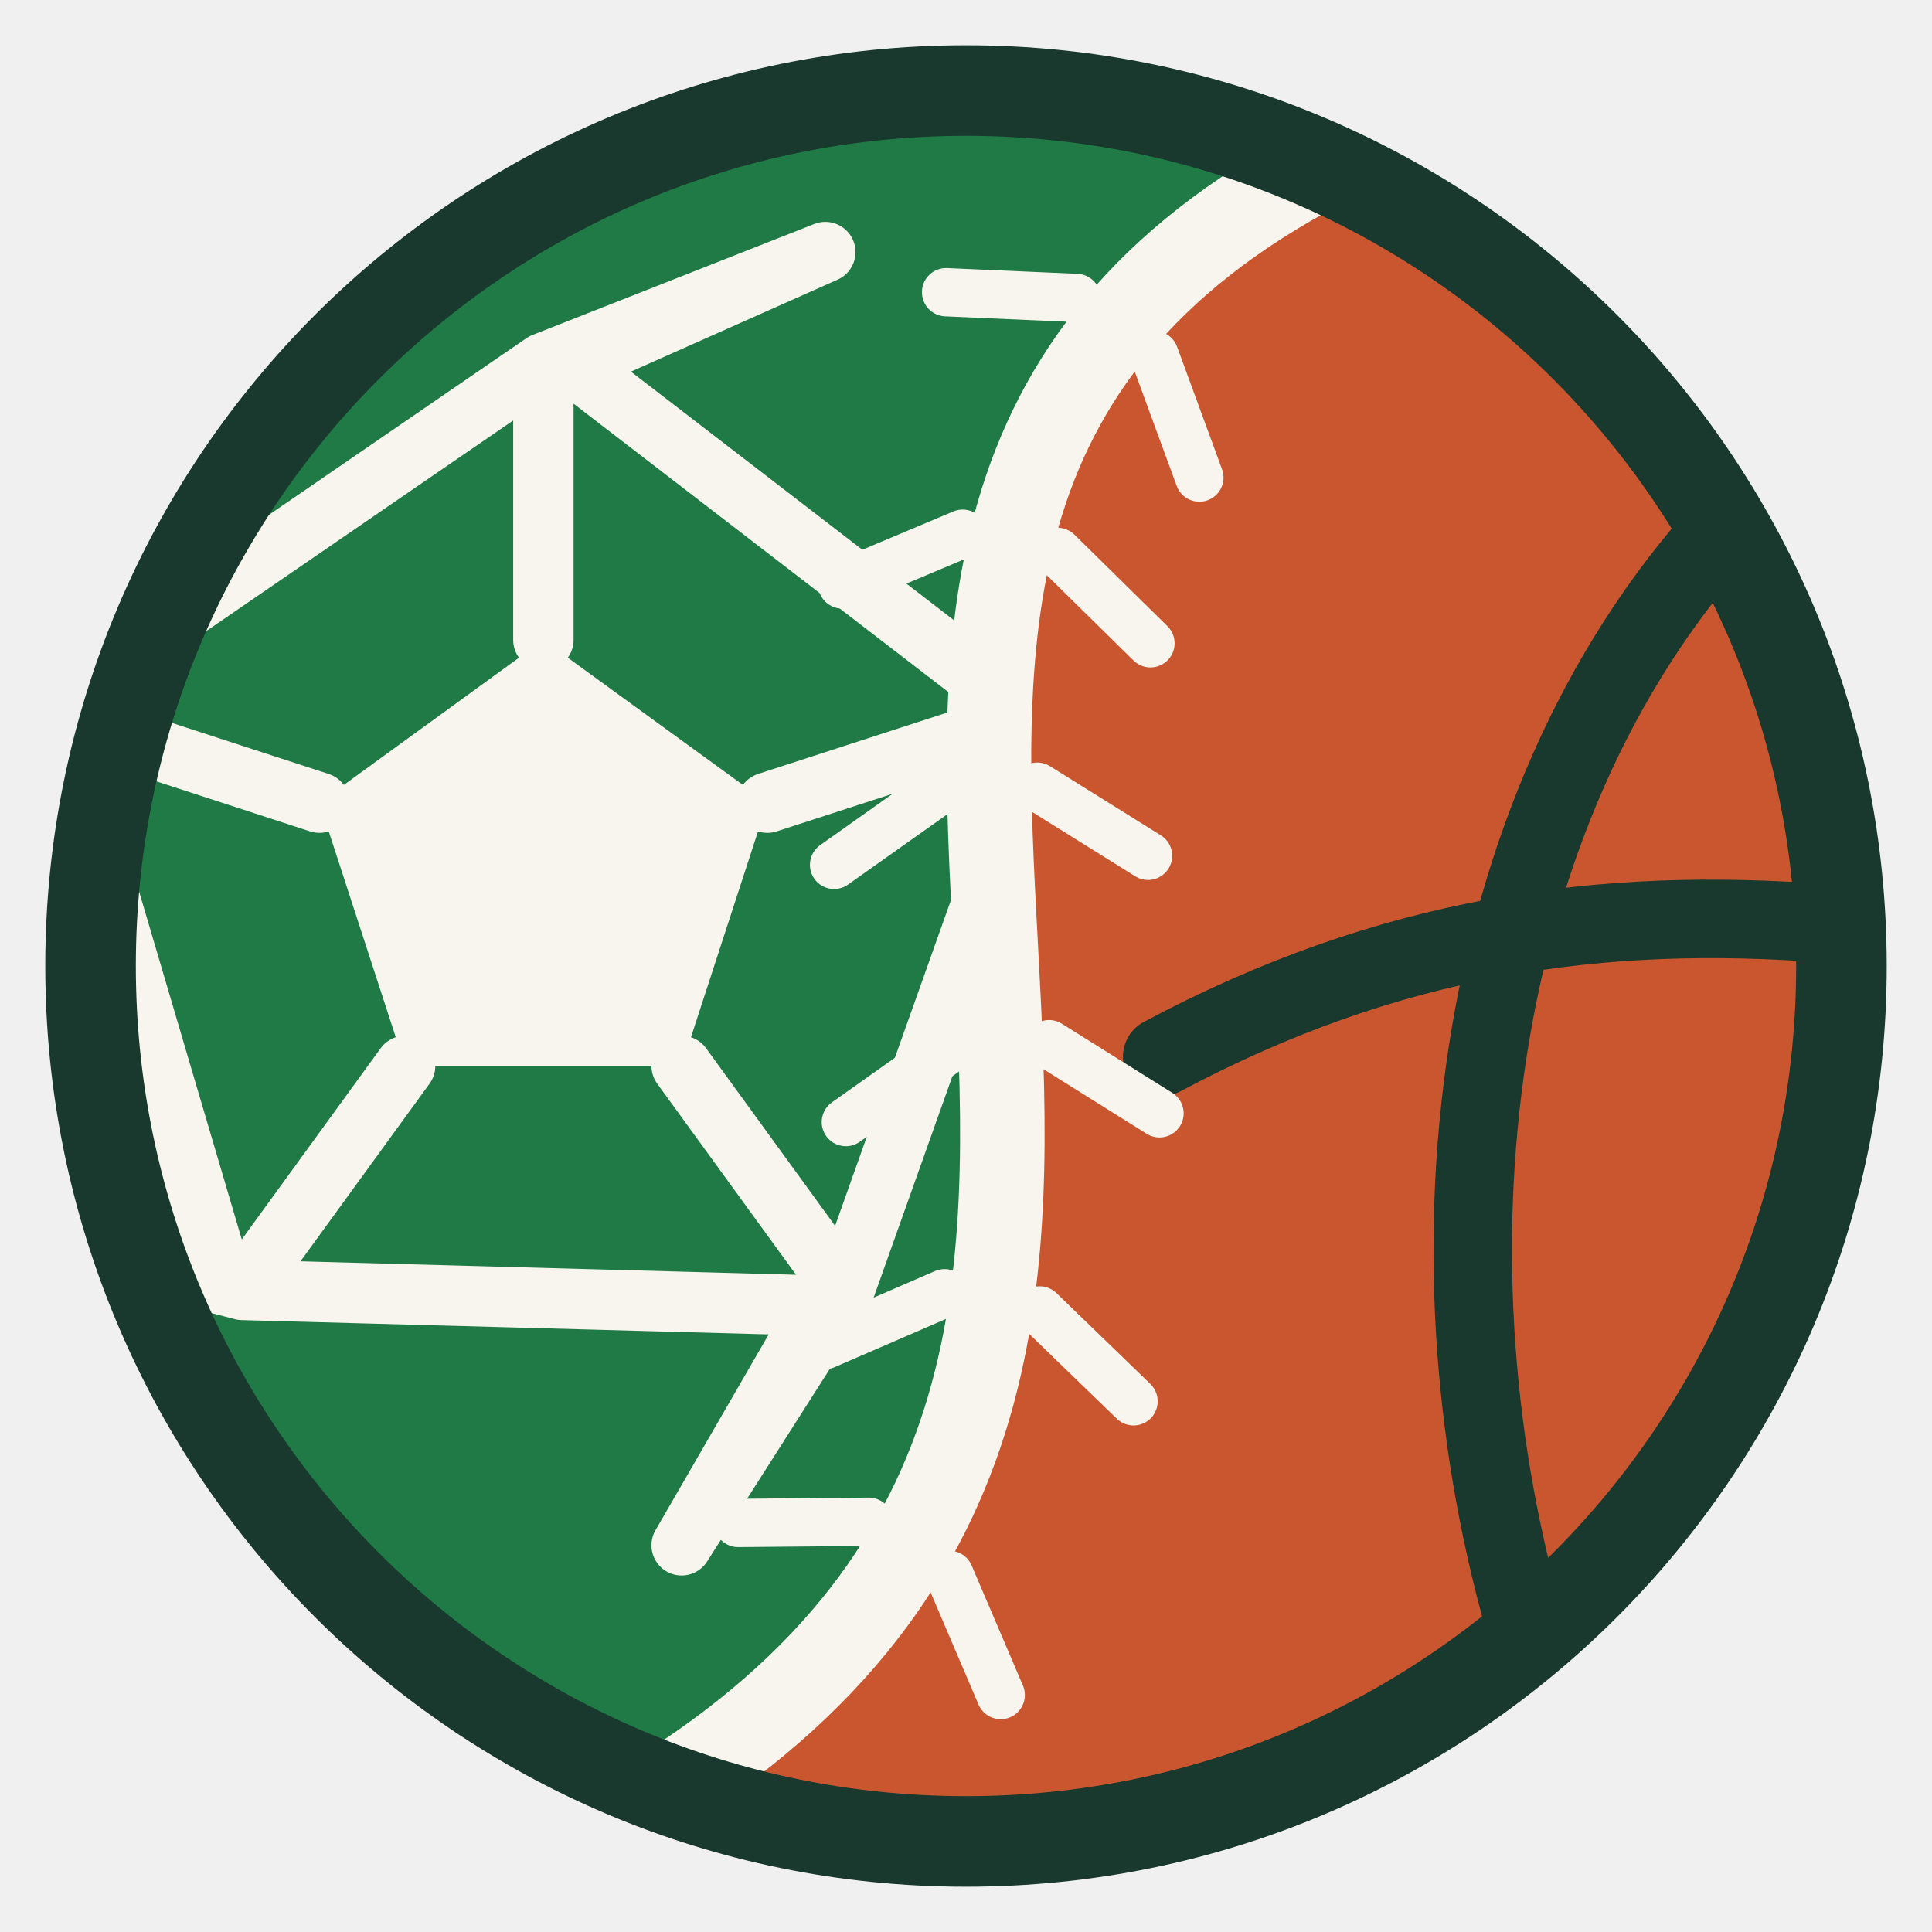
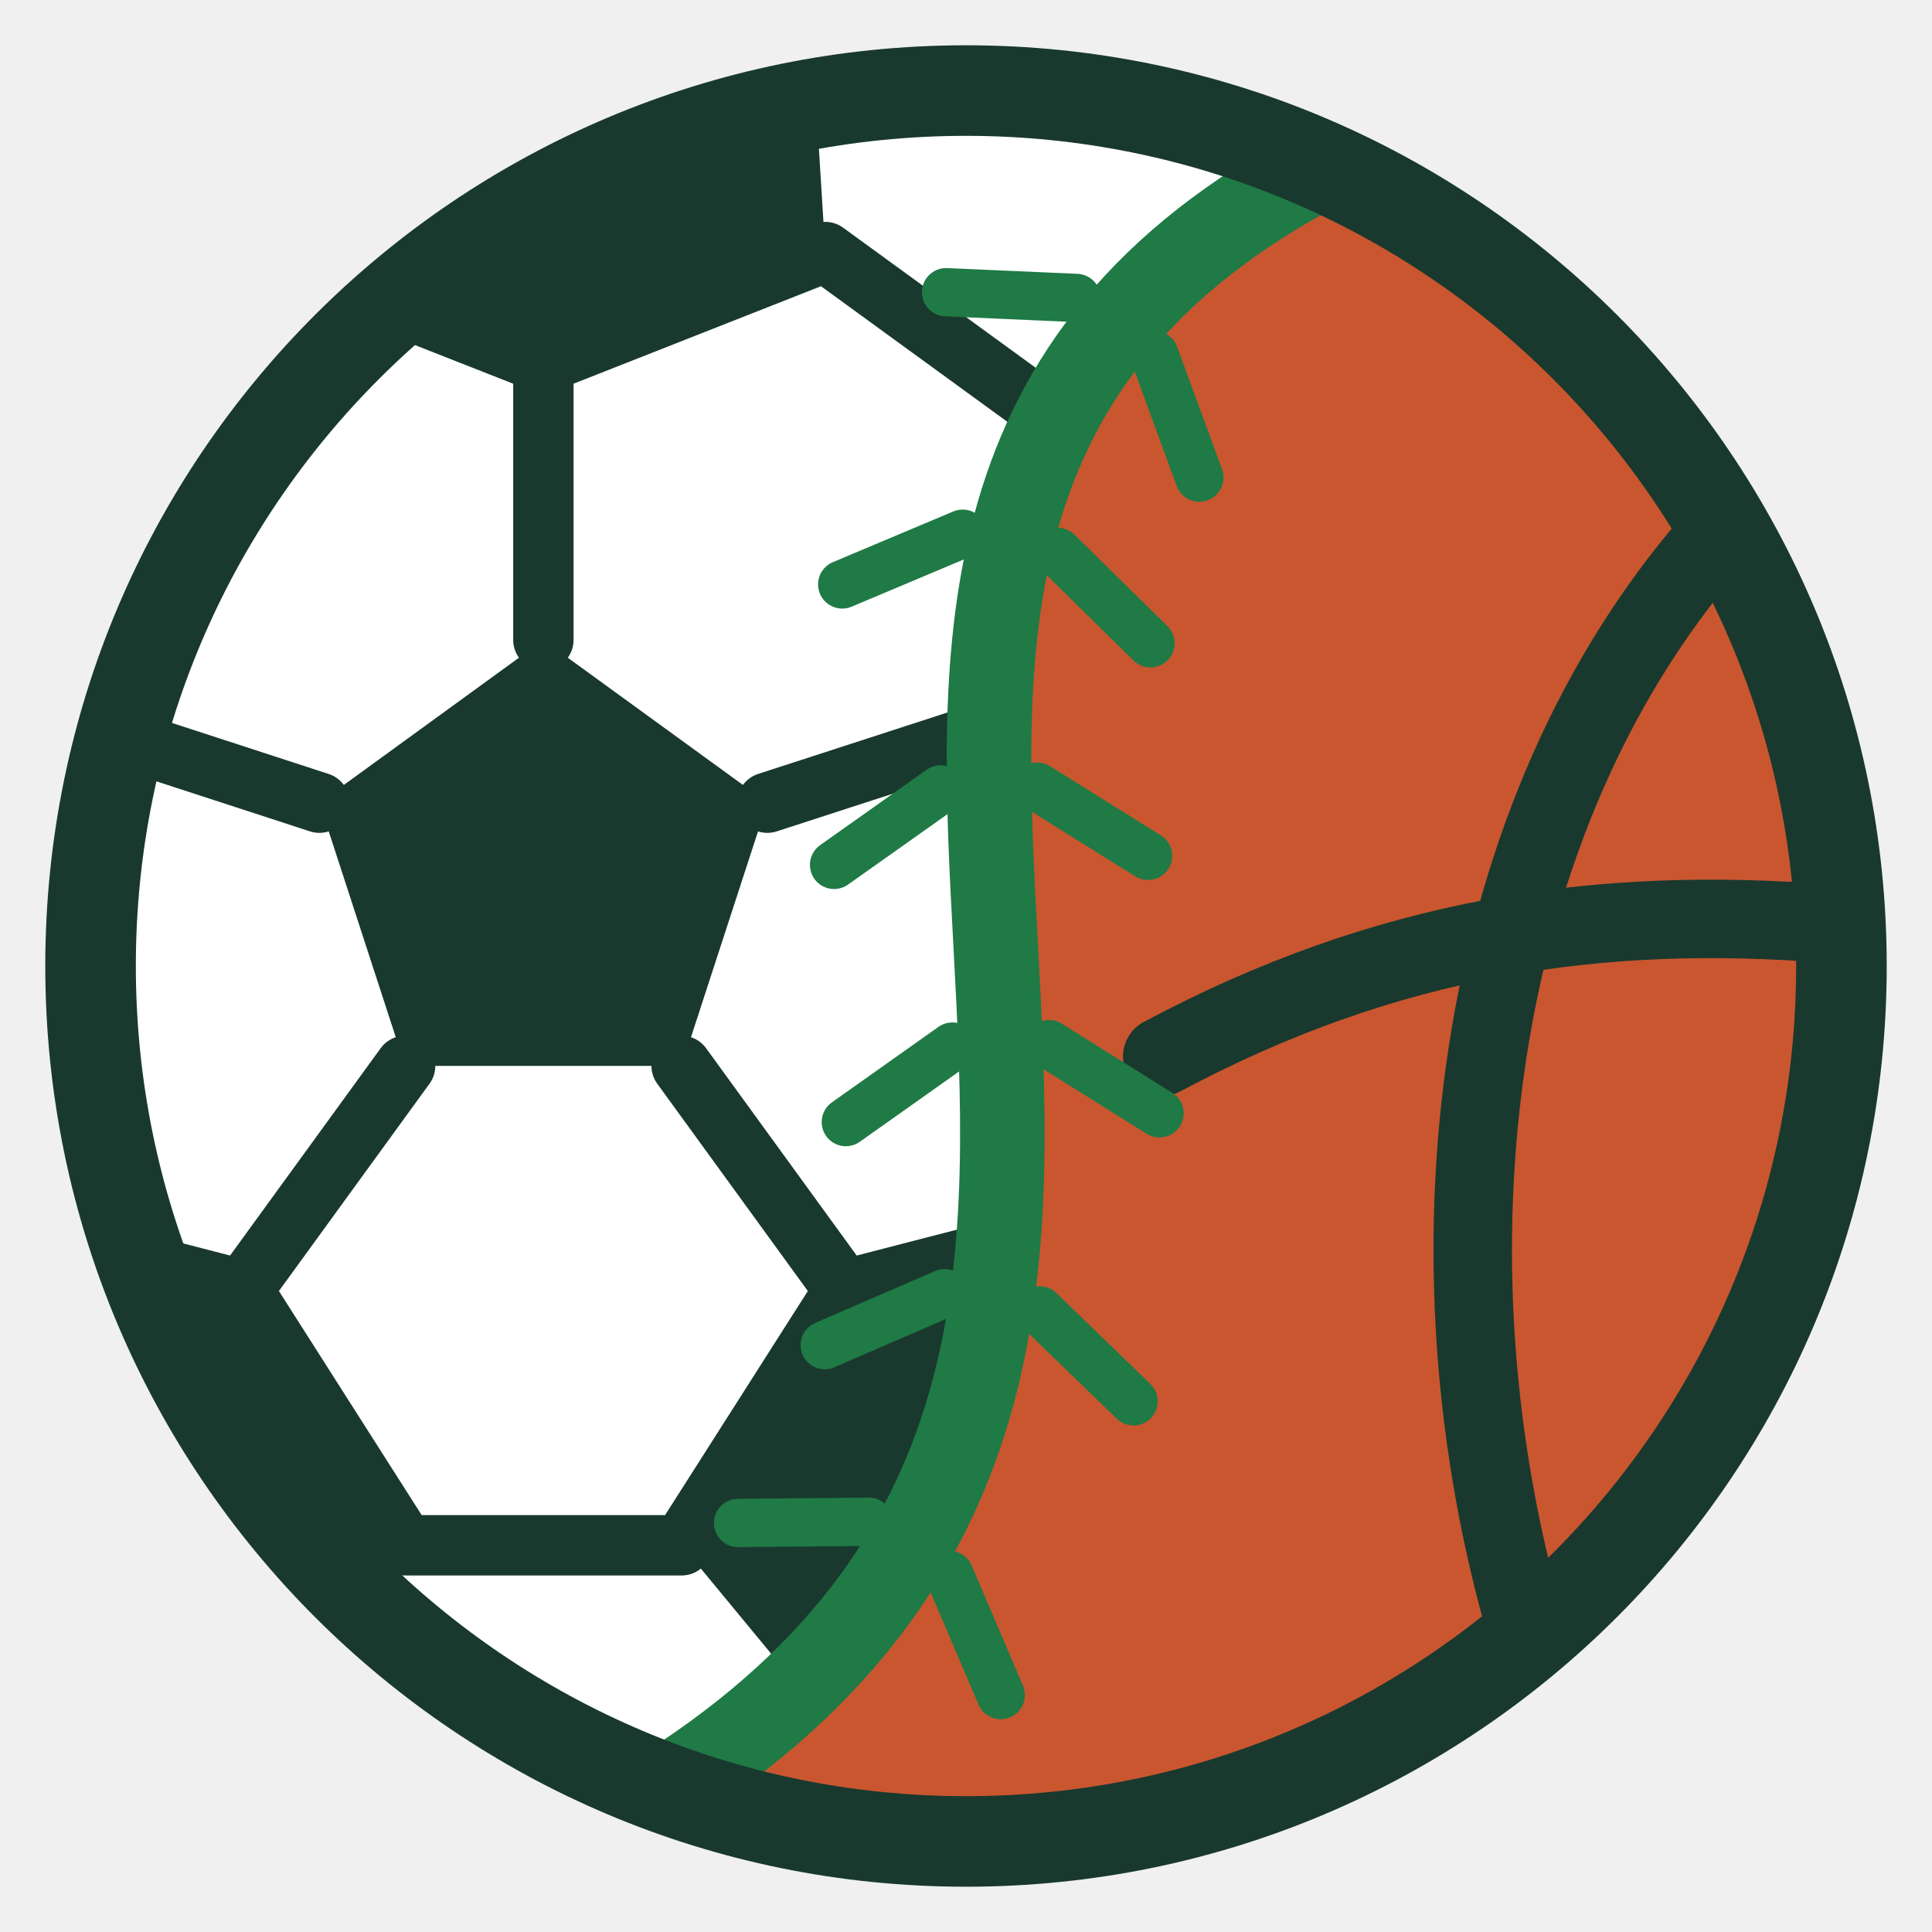
<svg xmlns="http://www.w3.org/2000/svg" viewBox="0 0 64 64">
-   <circle cx="32" cy="32" r="29" fill="#1f7a45" />
-   <path d="M18 21.2L18 12.03M25.42 26.59L34.14 23.76M22.58 35.31L27.97 42.73M13.42 35.31L8.03 42.73M10.58 26.59L4.38 24.57M34.14 23.76L18.96 12.08M18.96 12.08L27.34 8.35M27.34 8.35L18 12.03M27.97 42.73L34.39 24.68M34.39 24.68L40.52 31.5M40.52 31.5L34.14 23.76M8.03 42.73L27.17 43.25M27.17 43.25L22.58 51.19M22.58 51.19L27.97 42.73M3.52 29.38L7.28 42.12M7.28 42.12L5.08 41.66M5.21 42L8.03 42.73M18 12.03L5.89 20.34" stroke="#f7f5ed" stroke-width="2" stroke-linecap="round" fill="none" />
+   <circle cx="32" cy="32" r="29" fill="#fff" />
+   <path d="M15.19 8.86L16.42 8.01L17.7 7.23L19.02 6.52L20.37 5.87L21.75 5.3L23.16 4.8L24.6 4.37L26.05 4.02L27.06 3.84L27.34 8.35L18 12.03L13.46 10.24L14 9.77ZM34.14 23.76L34.75 13.74L44.47 11.23L49.86 27.82L40.52 31.5ZM27.97 42.73L37.69 40.22L43.08 48.68L28.97 58.93L22.58 51.19ZM8.03 42.73L13.42 51.19L12.22 52.64L11.78 52.22L10.75 51.14L9.77 50L8.86 48.81L8.01 47.58L7.23 46.3L6.52 44.98L5.87 43.63L5.3 42.25L5.21 42Z" fill="#19392e" />
+   <path d="M18 21.2L18 12.03M25.42 26.59L34.14 23.76M22.58 35.31L27.97 42.73M13.42 35.31L8.03 42.73M10.58 26.59L4.38 24.57M34.14 23.76L34.75 13.74M34.75 13.74L27.34 8.35M27.34 8.35L18 12.03M27.97 42.73L37.69 40.22M37.69 40.22L40.52 31.5M40.52 31.5L34.14 23.76M8.03 42.73L13.42 51.19M13.42 51.19L22.58 51.19M22.58 51.19L27.97 42.73M5.21 42L8.03 42.73M18 12.03L13.45 10.24" stroke="#19392e" stroke-width="2" stroke-linecap="round" stroke-linejoin="round" fill="none" />
+   <path d="M18 21.2L25.42 26.59L22.58 35.31L13.42 35.31L10.58 26.59Z" fill="#19392e" />
  <path d="M43.8,5.51C20,18 46,44 22.08,59.25A29 29 0 0 0 43.8,5.51Z" fill="#c9562f" />
  <path d="M38.5 35C46 31 53 30 60.6 30.6M57.11,17.5C48.5 27 47 42 50.64,54.22" stroke="#19392e" stroke-width="2.6" fill="none" stroke-linecap="round" />
-   <path d="M18 21.2L25.42 26.59L22.58 35.31L13.42 35.31L10.58 26.59Z" fill="#f7f5ed" />
-   <path d="M43.8,5.51C20,18 46,44 22.08,59.25" stroke="#f7f5ed" stroke-width="2.8" fill="none" />
-   <path d="M35.66 9.87L31.34 9.68M38.24 11.76L39.73 15.82M31.89 17.68L27.9 19.36M35.03 18.28L38.11 21.31M31.16 26.15L27.63 28.65M34.36 26.06L38.03 28.35M31.55 34.67L28.02 37.17M34.75 34.59L38.41 36.88M31.29 42.84L27.32 44.56M34.44 43.41L37.55 46.42M28.78 50.41L24.45 50.45M31.45 52.17L33.15 56.15" stroke="#f7f5ed" stroke-width="1.6" stroke-linecap="round" fill="none" />
+   <path d="M43.8,5.51C20,18 46,44 22.08,59.25" stroke="#1f7a45" stroke-width="2.8" fill="none" />
+   <path d="M35.66 9.87L31.34 9.68M38.24 11.76L39.73 15.82M31.89 17.68L27.9 19.36M35.03 18.28L38.11 21.31M31.16 26.15L27.63 28.65M34.36 26.06L38.03 28.35M31.55 34.67L28.02 37.17M34.75 34.59L38.41 36.88M31.29 42.84L27.32 44.56M34.44 43.41L37.55 46.42M28.78 50.41L24.45 50.45M31.45 52.17L33.15 56.15" stroke="#1f7a45" stroke-width="1.6" stroke-linecap="round" fill="none" />
  <circle cx="32" cy="32" r="29" fill="none" stroke="#19392e" stroke-width="3" />
</svg>
